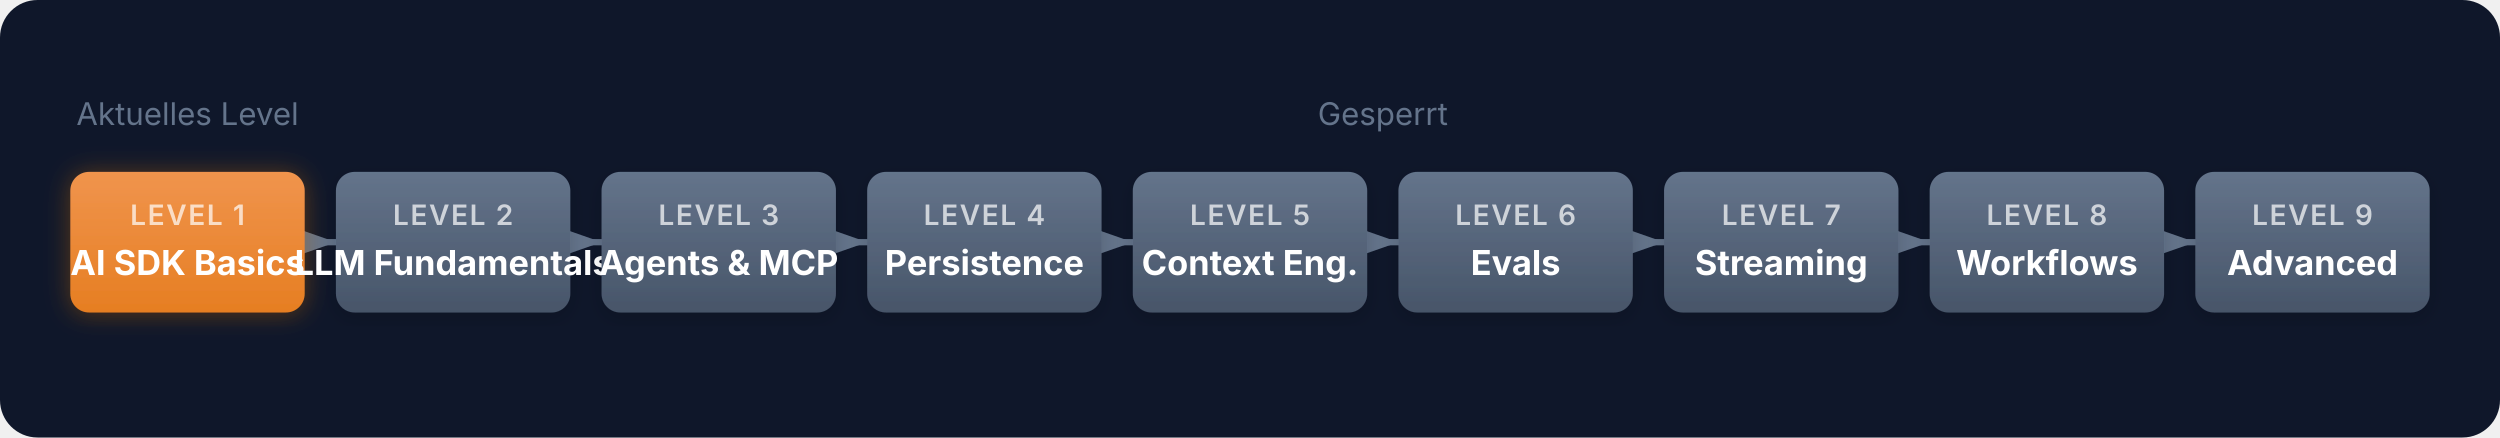
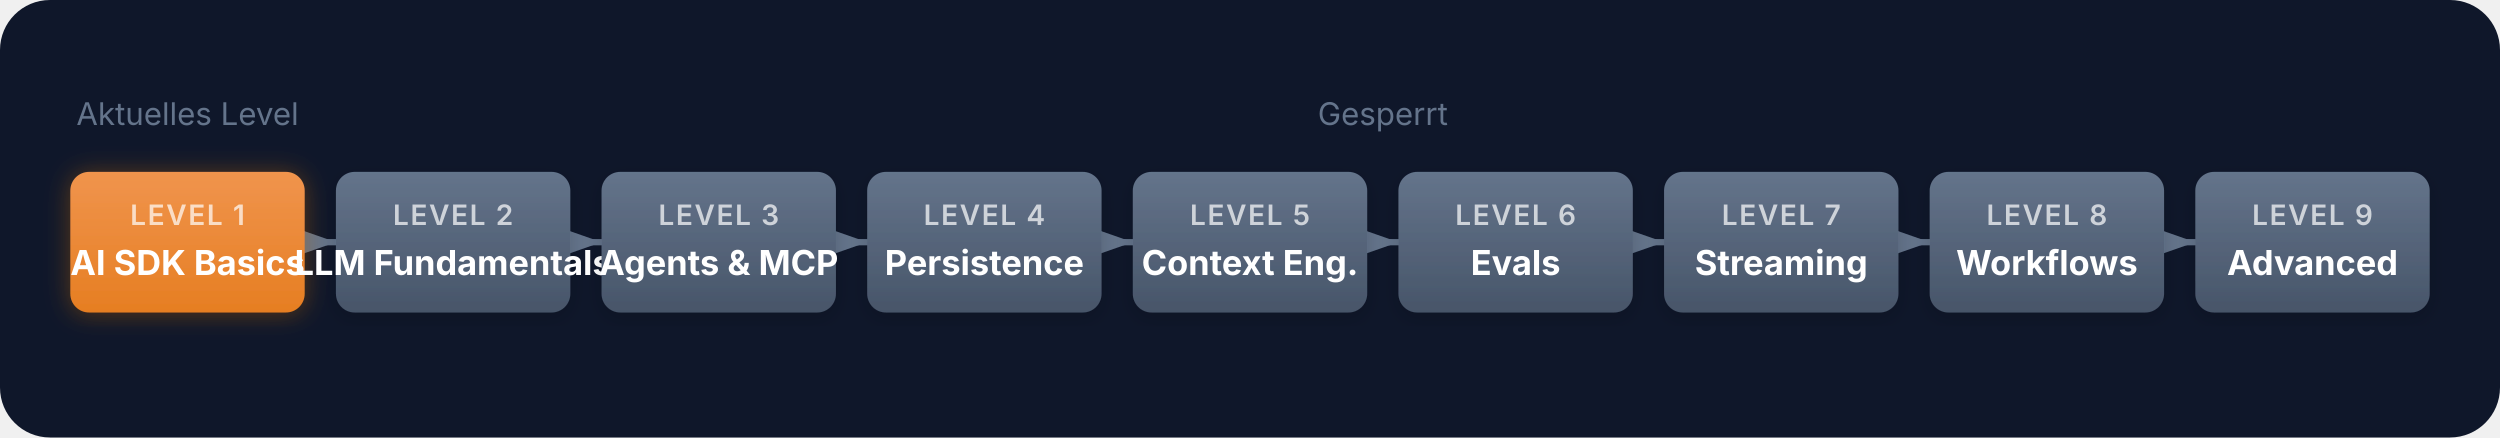
- <svg xmlns="http://www.w3.org/2000/svg" viewBox="0 0 800 140" width="800" height="140">
+ <svg xmlns="http://www.w3.org/2000/svg" viewBox="0 0 800 140">
  <defs>
    <linearGradient id="grad-input" x1="0" y1="0" x2="0" y2="1">
      <stop offset="0%" stop-color="#5B9FE6" />
-       <stop offset="100%" stop-color="#4A90D9" />
+       <stop offset="100%" stop-color="#3A7BD5" />
    </linearGradient>
    <linearGradient id="grad-process" x1="0" y1="0" x2="0" y2="1">
      <stop offset="0%" stop-color="#43C67A" />
      <stop offset="100%" stop-color="#27AE60" />
    </linearGradient>
    <linearGradient id="grad-output" x1="0" y1="0" x2="0" y2="1">
      <stop offset="0%" stop-color="#F0944D" />
      <stop offset="100%" stop-color="#E67E22" />
    </linearGradient>
    <linearGradient id="grad-warning" x1="0" y1="0" x2="0" y2="1">
      <stop offset="0%" stop-color="#EF6B6B" />
      <stop offset="100%" stop-color="#E74C3C" />
    </linearGradient>
    <linearGradient id="grad-neutral" x1="0" y1="0" x2="0" y2="1">
      <stop offset="0%" stop-color="#64748b" />
      <stop offset="100%" stop-color="#475569" />
    </linearGradient>
    <filter id="glow-blue" x="-20%" y="-20%" width="140%" height="140%">
      <feGaussianBlur stdDeviation="4" result="blur" />
-       <feFlood flood-color="#4A90D9" flood-opacity="0.3" />
+       <feFlood flood-color="#3A7BD5" flood-opacity="0.3" />
      <feComposite in2="blur" operator="in" />
      <feMerge>
        <feMergeNode />
        <feMergeNode in="SourceGraphic" />
      </feMerge>
    </filter>
    <filter id="glow-green" x="-20%" y="-20%" width="140%" height="140%">
      <feGaussianBlur stdDeviation="4" result="blur" />
      <feFlood flood-color="#27AE60" flood-opacity="0.3" />
      <feComposite in2="blur" operator="in" />
      <feMerge>
        <feMergeNode />
        <feMergeNode in="SourceGraphic" />
      </feMerge>
    </filter>
    <filter id="glow-orange" x="-20%" y="-20%" width="140%" height="140%">
      <feGaussianBlur stdDeviation="4" result="blur" />
      <feFlood flood-color="#E67E22" flood-opacity="0.3" />
      <feComposite in2="blur" operator="in" />
      <feMerge>
        <feMergeNode />
        <feMergeNode in="SourceGraphic" />
      </feMerge>
    </filter>
    <filter id="glow-red" x="-20%" y="-20%" width="140%" height="140%">
      <feGaussianBlur stdDeviation="4" result="blur" />
      <feFlood flood-color="#E74C3C" flood-opacity="0.3" />
      <feComposite in2="blur" operator="in" />
      <feMerge>
        <feMergeNode />
        <feMergeNode in="SourceGraphic" />
      </feMerge>
    </filter>
    <filter id="shadow">
      <feDropShadow dx="0" dy="2" stdDeviation="3" flood-color="#000" flood-opacity="0.15" />
    </filter>
    <marker id="arrow" viewBox="0 0 10 7" refX="10" refY="3.5" markerWidth="8" markerHeight="6" orient="auto-start-reverse">
      <path d="M 0 0 L 10 3.5 L 0 7 z" fill="#64748b" />
    </marker>
  </defs>
-   <rect width="800" height="140" fill="#0f172a" rx="12" />
+   <rect width="800" height="140" fill="#0f172a" rx="16" />
  <text x="60" y="40" text-anchor="middle" fill="#64748b" font-family="system-ui, -apple-system, sans-serif" font-size="10">Aktuelles Level</text>
  <text x="442.5" y="40" text-anchor="middle" fill="#64748b" font-family="system-ui, -apple-system, sans-serif" font-size="10">Gesperrt</text>
  <path d="M 97.5 77.5 L 107.5 77.5" stroke="#64748b" stroke-width="2" stroke-linecap="round" stroke-dasharray="4 3" marker-end="url(#arrow)" />
  <path d="M 182.5 77.5 L 192.5 77.5" stroke="#64748b" stroke-width="2" stroke-linecap="round" stroke-dasharray="4 3" marker-end="url(#arrow)" />
  <path d="M 267.5 77.5 L 277.5 77.5" stroke="#64748b" stroke-width="2" stroke-linecap="round" stroke-dasharray="4 3" marker-end="url(#arrow)" />
  <path d="M 352.5 77.5 L 362.5 77.5" stroke="#64748b" stroke-width="2" stroke-linecap="round" stroke-dasharray="4 3" marker-end="url(#arrow)" />
  <path d="M 437.5 77.5 L 447.5 77.5" stroke="#64748b" stroke-width="2" stroke-linecap="round" stroke-dasharray="4 3" marker-end="url(#arrow)" />
  <path d="M 522.5 77.5 L 532.5 77.5" stroke="#64748b" stroke-width="2" stroke-linecap="round" stroke-dasharray="4 3" marker-end="url(#arrow)" />
  <path d="M 607.5 77.5 L 617.5 77.5" stroke="#64748b" stroke-width="2" stroke-linecap="round" stroke-dasharray="4 3" marker-end="url(#arrow)" />
  <path d="M 692.5 77.5 L 702.5 77.5" stroke="#64748b" stroke-width="2" stroke-linecap="round" stroke-dasharray="4 3" marker-end="url(#arrow)" />
  <g filter="url(#glow-orange)">
    <rect x="22.5" y="55" width="75" height="45" rx="6" fill="url(#grad-output)" filter="url(#shadow)" />
    <text x="60" y="72" text-anchor="middle" fill="#fff" font-family="system-ui, -apple-system, sans-serif" font-size="9" font-weight="600" letter-spacing="0.5" opacity="0.7">LEVEL 1</text>
    <text x="60" y="88" text-anchor="middle" fill="#fff" font-family="system-ui, -apple-system, sans-serif" font-size="11" font-weight="700" textLength="67" lengthAdjust="spacingAndGlyphs">AI SDK Basics</text>
  </g>
  <g>
    <rect x="107.5" y="55" width="75" height="45" rx="6" fill="url(#grad-neutral)" filter="url(#shadow)" />
    <text x="145" y="72" text-anchor="middle" fill="#fff" font-family="system-ui, -apple-system, sans-serif" font-size="9" font-weight="600" letter-spacing="0.5" opacity="0.7">LEVEL 2</text>
    <text x="145" y="88" text-anchor="middle" fill="#fff" font-family="system-ui, -apple-system, sans-serif" font-size="11" font-weight="700" textLength="67" lengthAdjust="spacingAndGlyphs">LLM Fundamentals</text>
  </g>
  <g>
    <rect x="192.5" y="55" width="75" height="45" rx="6" fill="url(#grad-neutral)" filter="url(#shadow)" />
    <text x="230" y="72" text-anchor="middle" fill="#fff" font-family="system-ui, -apple-system, sans-serif" font-size="9" font-weight="600" letter-spacing="0.5" opacity="0.7">LEVEL 3</text>
    <text x="230" y="88" text-anchor="middle" fill="#fff" font-family="system-ui, -apple-system, sans-serif" font-size="11" font-weight="700" textLength="67" lengthAdjust="spacingAndGlyphs">Agents &amp; MCP</text>
  </g>
  <g>
    <rect x="277.5" y="55" width="75" height="45" rx="6" fill="url(#grad-neutral)" filter="url(#shadow)" />
    <text x="315" y="72" text-anchor="middle" fill="#fff" font-family="system-ui, -apple-system, sans-serif" font-size="9" font-weight="600" letter-spacing="0.5" opacity="0.7">LEVEL 4</text>
    <text x="315" y="88" text-anchor="middle" fill="#fff" font-family="system-ui, -apple-system, sans-serif" font-size="11" font-weight="700" textLength="67" lengthAdjust="spacingAndGlyphs">Persistence</text>
  </g>
  <g>
    <rect x="362.5" y="55" width="75" height="45" rx="6" fill="url(#grad-neutral)" filter="url(#shadow)" />
    <text x="400" y="72" text-anchor="middle" fill="#fff" font-family="system-ui, -apple-system, sans-serif" font-size="9" font-weight="600" letter-spacing="0.5" opacity="0.7">LEVEL 5</text>
    <text x="400" y="88" text-anchor="middle" fill="#fff" font-family="system-ui, -apple-system, sans-serif" font-size="11" font-weight="700" textLength="67" lengthAdjust="spacingAndGlyphs">Context Eng.</text>
  </g>
  <g>
    <rect x="447.5" y="55" width="75" height="45" rx="6" fill="url(#grad-neutral)" filter="url(#shadow)" />
    <text x="485" y="72" text-anchor="middle" fill="#fff" font-family="system-ui, -apple-system, sans-serif" font-size="9" font-weight="600" letter-spacing="0.5" opacity="0.7">LEVEL 6</text>
    <text x="485" y="88" text-anchor="middle" fill="#fff" font-family="system-ui, -apple-system, sans-serif" font-size="11" font-weight="700">Evals</text>
  </g>
  <g>
    <rect x="532.5" y="55" width="75" height="45" rx="6" fill="url(#grad-neutral)" filter="url(#shadow)" />
    <text x="570" y="72" text-anchor="middle" fill="#fff" font-family="system-ui, -apple-system, sans-serif" font-size="9" font-weight="600" letter-spacing="0.5" opacity="0.7">LEVEL 7</text>
    <text x="570" y="88" text-anchor="middle" fill="#fff" font-family="system-ui, -apple-system, sans-serif" font-size="11" font-weight="700">Streaming</text>
  </g>
  <g>
    <rect x="617.5" y="55" width="75" height="45" rx="6" fill="url(#grad-neutral)" filter="url(#shadow)" />
    <text x="655" y="72" text-anchor="middle" fill="#fff" font-family="system-ui, -apple-system, sans-serif" font-size="9" font-weight="600" letter-spacing="0.5" opacity="0.7">LEVEL 8</text>
    <text x="655" y="88" text-anchor="middle" fill="#fff" font-family="system-ui, -apple-system, sans-serif" font-size="11" font-weight="700">Workflows</text>
  </g>
  <g>
    <rect x="702.5" y="55" width="75" height="45" rx="6" fill="url(#grad-neutral)" filter="url(#shadow)" />
    <text x="740" y="72" text-anchor="middle" fill="#fff" font-family="system-ui, -apple-system, sans-serif" font-size="9" font-weight="600" letter-spacing="0.5" opacity="0.7">LEVEL 9</text>
    <text x="740" y="88" text-anchor="middle" fill="#fff" font-family="system-ui, -apple-system, sans-serif" font-size="11" font-weight="700">Advanced</text>
  </g>
</svg>
